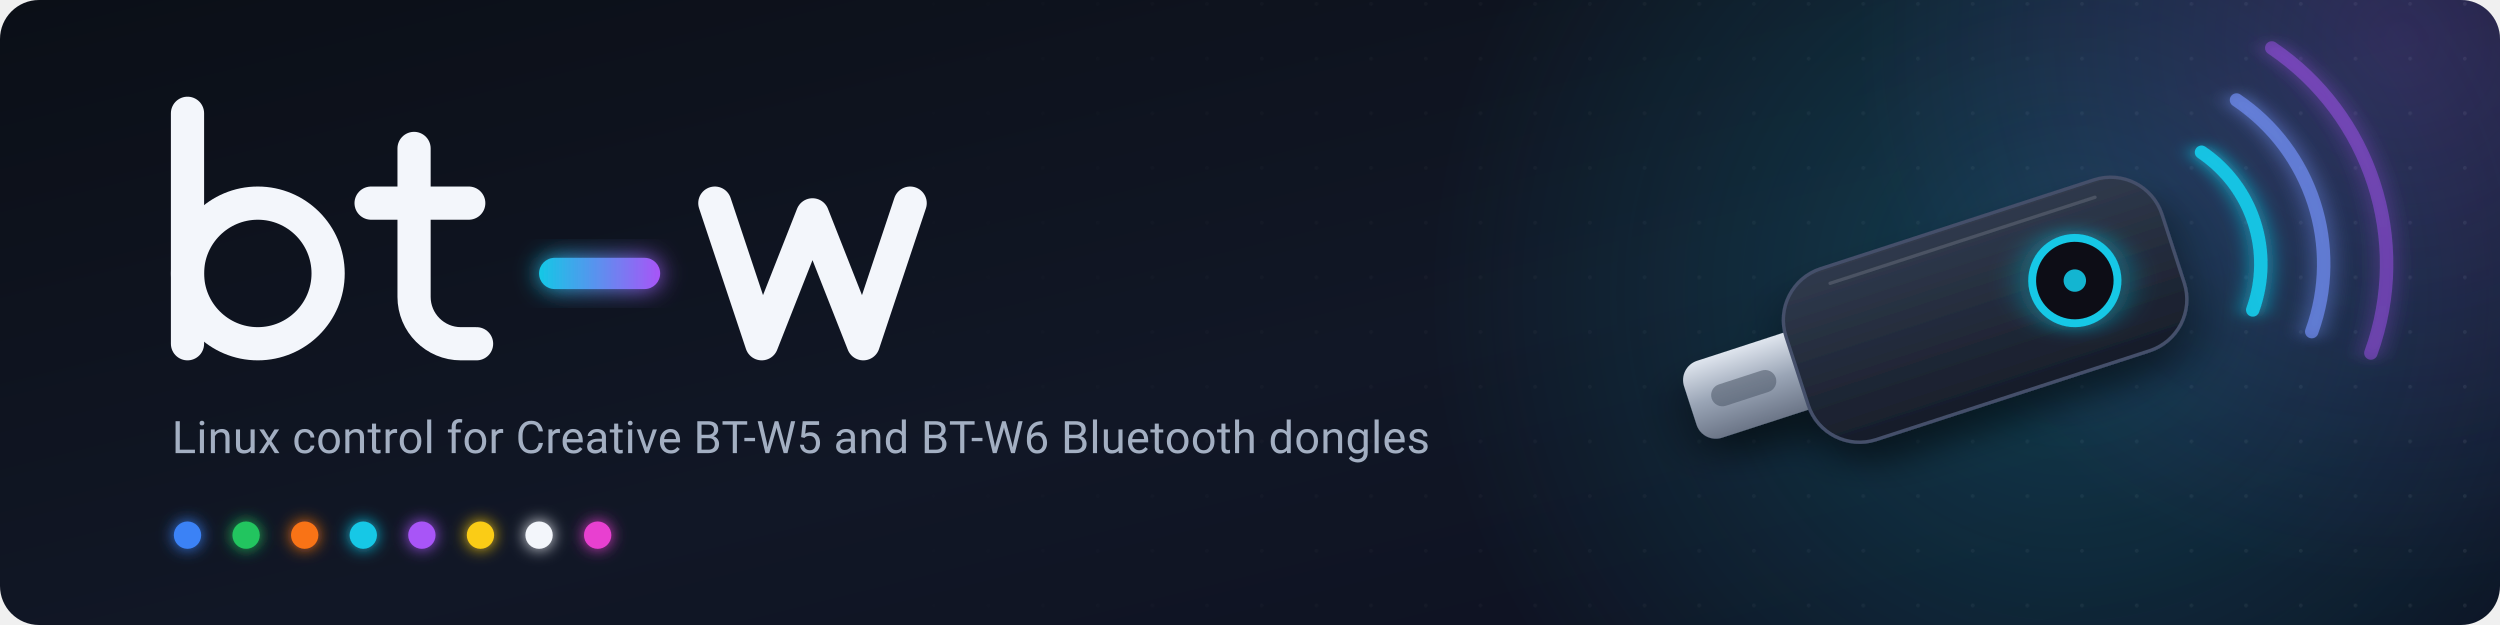
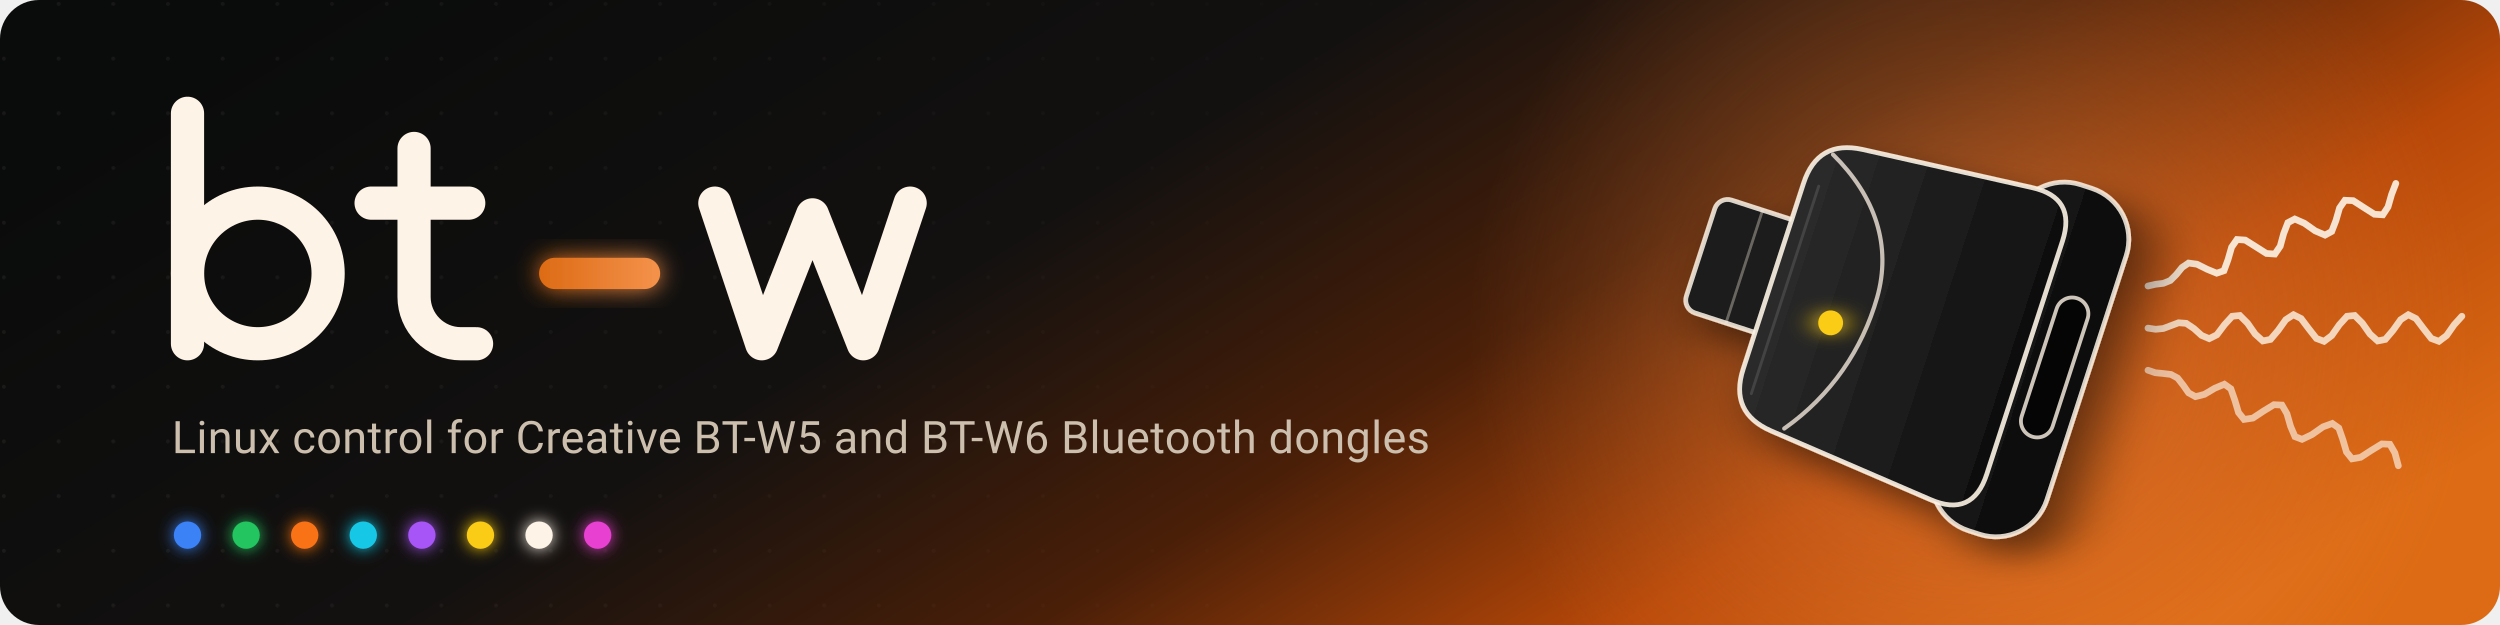
<svg xmlns="http://www.w3.org/2000/svg" viewBox="0 0 1280 320" width="1280" height="320" role="img" aria-labelledby="t d">
  <defs>
-     <linearGradient id="bg" x1="0" y1="0" x2="1" y2="1">
-       <stop offset="0" stop-color="#0b0f17" />
-       <stop offset="0.55" stop-color="#111726" />
-       <stop offset="1" stop-color="#0d1020" />
+     <linearGradient id="bg" x1="0" y1="0.3" x2="1" y2="0.7">
+       <stop offset="0" stop-color="#0a0b0b" />
+       <stop offset="0.38" stop-color="#131110" />
+       <stop offset="0.6" stop-color="#4a1f08" />
+       <stop offset="0.8" stop-color="#b84808" />
+       <stop offset="1" stop-color="#dd6b15" />
    </linearGradient>
-     <radialGradient id="haloCyan" cx="0.5" cy="0.5" r="0.5">
-       <stop offset="0" stop-color="#14c8e6" stop-opacity="0.22" />
-       <stop offset="1" stop-color="#14c8e6" stop-opacity="0" />
+     <radialGradient id="warm" cx="0.5" cy="0.5" r="0.5">
+       <stop offset="0" stop-color="#f4924b" stop-opacity="0.45" />
+       <stop offset="1" stop-color="#f4924b" stop-opacity="0" />
    </radialGradient>
-     <radialGradient id="haloPurple" cx="0.5" cy="0.5" r="0.5">
-       <stop offset="0" stop-color="#a855f7" stop-opacity="0.20" />
-       <stop offset="1" stop-color="#a855f7" stop-opacity="0" />
-     </radialGradient>
-     <linearGradient id="led" x1="0" y1="0" x2="1" y2="0">
-       <stop offset="0" stop-color="#14c8e6" />
-       <stop offset="1" stop-color="#a855f7" />
+     <linearGradient id="bar" x1="0" y1="0" x2="1" y2="0">
+       <stop offset="0" stop-color="#dd6b15" />
+       <stop offset="1" stop-color="#f4924b" />
    </linearGradient>
-     <linearGradient id="body" x1="0" y1="0" x2="0" y2="1">
-       <stop offset="0" stop-color="#303a4d" />
-       <stop offset="1" stop-color="#171d2a" />
+     <linearGradient id="shell" x1="0" y1="0" x2="0" y2="1">
+       <stop offset="0" stop-color="#2b2b2b" />
+       <stop offset="1" stop-color="#101010" />
    </linearGradient>
-     <linearGradient id="metal" x1="0" y1="0" x2="0" y2="1">
-       <stop offset="0" stop-color="#dfe5ee" />
-       <stop offset="0.5" stop-color="#9aa5b6" />
-       <stop offset="1" stop-color="#6b7587" />
+     <linearGradient id="edge" x1="0" y1="0" x2="0" y2="1">
+       <stop offset="0" stop-color="#1c1c1c" />
+       <stop offset="1" stop-color="#070707" />
    </linearGradient>
    <pattern id="grid" width="28" height="28" patternUnits="userSpaceOnUse">
-       <circle cx="2" cy="2" r="1" fill="#ffffff" fill-opacity="0.07" />
+       <circle cx="2" cy="2" r="1" fill="#fdf3e6" fill-opacity="0.06" />
    </pattern>
    <linearGradient id="gridFade" x1="0" y1="0" x2="1" y2="0">
-       <stop offset="0.35" stop-color="#fff" stop-opacity="0" />
-       <stop offset="1" stop-color="#fff" stop-opacity="1" />
+       <stop offset="0" stop-color="#fff" stop-opacity="1" />
+       <stop offset="0.6" stop-color="#fff" stop-opacity="0" />
    </linearGradient>
    <mask id="gridMask">
      <rect width="1280" height="320" fill="url(#gridFade)" />
    </mask>
    <filter id="glow" x="-60%" y="-60%" width="220%" height="220%">
      <feGaussianBlur stdDeviation="6" result="b" />
      <feMerge>
        <feMergeNode in="b" />
        <feMergeNode in="SourceGraphic" />
      </feMerge>
    </filter>
    <filter id="softGlow" x="-100%" y="-100%" width="300%" height="300%">
      <feGaussianBlur stdDeviation="4" result="b" />
      <feMerge>
        <feMergeNode in="b" />
        <feMergeNode in="SourceGraphic" />
      </feMerge>
    </filter>
-     <filter id="shadow" x="-30%" y="-30%" width="160%" height="180%">
-       <feGaussianBlur in="SourceAlpha" stdDeviation="10" />
-       <feOffset dy="10" />
+     <filter id="shadow" x="-40%" y="-40%" width="180%" height="200%">
+       <feGaussianBlur in="SourceAlpha" stdDeviation="12" />
+       <feOffset dx="-6" dy="14" />
      <feComponentTransfer>
-         <feFuncA type="linear" slope="0.5" />
+         <feFuncA type="linear" slope="0.55" />
      </feComponentTransfer>
      <feMerge>
        <feMergeNode />
        <feMergeNode in="SourceGraphic" />
      </feMerge>
    </filter>
    <clipPath id="frame">
      <rect width="1280" height="320" rx="20" />
    </clipPath>
  </defs>
  <g clip-path="url(#frame)">
    <rect width="1280" height="320" fill="url(#bg)" />
    <rect width="1280" height="320" fill="url(#grid)" mask="url(#gridMask)" />
-     <circle cx="1060" cy="150" r="330" fill="url(#haloCyan)" />
-     <circle cx="1230" cy="20" r="280" fill="url(#haloPurple)" />
-     <g fill="none" stroke="#f3f6fb" stroke-width="17" stroke-linecap="round" stroke-linejoin="round">
+     <circle cx="1010" cy="170" r="260" fill="url(#warm)" />
+     <g fill="none" stroke="#fdf3e6" stroke-width="17" stroke-linecap="round" stroke-linejoin="round">
      <path d="M96 58V176" />
      <circle cx="132" cy="140" r="36" />
      <path d="M212 76V152a24 24 0 0 0 24 24h8" />
      <path d="M190 104h50" />
      <path d="M366 104l24 72 26-66 26 66 24-72" />
    </g>
-     <rect x="276" y="132" width="62" height="16" rx="8" fill="url(#led)" filter="url(#glow)" />
-     <text x="88" y="232" font-family="ui-sans-serif, system-ui, -apple-system, 'Segoe UI', Roboto, 'Helvetica Neue', Arial, sans-serif" font-size="23" fill="#a3afc2" letter-spacing="0.2">Linux control for Creative BT-W5 and BT-W6 Bluetooth dongles</text>
+     <rect x="276" y="132" width="62" height="16" rx="8" fill="url(#bar)" filter="url(#glow)" />
+     <text x="88" y="232" font-family="ui-sans-serif, system-ui, -apple-system, 'Segoe UI', Roboto, 'Helvetica Neue', Arial, sans-serif" font-size="23" fill="#cdbfae" letter-spacing="0.2">Linux control for Creative BT-W5 and BT-W6 Bluetooth dongles</text>
    <g filter="url(#softGlow)">
      <circle cx="96" cy="274" r="7" fill="#3b82f6" />
      <circle cx="126" cy="274" r="7" fill="#22c55e" />
      <circle cx="156" cy="274" r="7" fill="#f97316" />
      <circle cx="186" cy="274" r="7" fill="#14c8e6" />
      <circle cx="216" cy="274" r="7" fill="#a855f7" />
      <circle cx="246" cy="274" r="7" fill="#facc15" />
-       <circle cx="276" cy="274" r="7" fill="#f3f6fb" />
+       <circle cx="276" cy="274" r="7" fill="#fdf3e6" />
      <circle cx="306" cy="274" r="7" fill="#e83fd0" />
    </g>
-     <g transform="translate(1012 160) rotate(-18) scale(1.15)">
-       <g fill="none" stroke-linecap="round" stroke-width="6" filter="url(#softGlow)">
-         <path d="M117.3 -36.9A60 60 0 0 1 117.3 36.9" stroke="#14c8e6" stroke-opacity="0.95" />
-         <path d="M139.3 -54.2A88 88 0 0 1 139.3 54.2" stroke="#6f8df2" stroke-opacity="0.7" />
-         <path d="M161.4 -71.4A116 116 0 0 1 161.4 71.4" stroke="#a855f7" stroke-opacity="0.45" />
+     <g transform="translate(990 168) rotate(-72) scale(0.98)">
+       <g fill="none" stroke-linecap="round" stroke-width="3.5" transform="rotate(72)">
+         <path d="M112.0 -22.0 L115.9 -22.9 L120.0 -23.4 L123.7 -24.9 L126.8 -28.0 L129.8 -31.7 L133.2 -34.0 L137.6 -33.4 L142.8 -30.8 L147.9 -28.7 L151.7 -30.0 L153.8 -35.7 L155.7 -42.3 L158.5 -46.3 L162.8 -46.0 L168.4 -42.5 L173.9 -39.0 L178.3 -38.7 L181.1 -42.8 L182.9 -49.4 L185.1 -55.1 L188.7 -57.0 L193.7 -54.8 L199.4 -50.8 L204.5 -48.6 L208.0 -50.5 L210.2 -56.2 L212.1 -62.8 L214.9 -66.8 L219.2 -66.6 L224.8 -63.0 L230.3 -59.5 L234.7 -59.2 L237.4 -63.3 L239.3 -69.9 L241.5 -75.6" stroke="#fdf3e6" stroke-opacity="0.9" />
+         <path d="M112.0 0.0 L116.0 0.6 L120.0 0.2 L124.0 -1.3 L128.0 -2.8 L132.0 -2.5 L136.0 0.2 L140.0 3.8 L144.0 5.5 L148.0 3.5 L152.0 -1.8 L156.0 -6.2 L160.0 -6.6 L164.0 -2.6 L168.0 3.1 L172.0 6.7 L176.0 5.9 L180.0 1.2 L184.0 -4.4 L188.0 -7.0 L192.0 -5.0 L196.0 0.3 L200.0 5.4 L204.0 6.9 L208.0 3.9 L212.0 -1.8 L216.0 -6.2 L220.0 -6.6 L224.0 -2.6 L228.0 3.1 L232.0 6.7 L236.0 5.9 L240.0 1.2 L244.0 -4.4 L248.0 -7.0 L252.0 -5.0 L256.0 0.3 L260.0 5.4 L264.0 6.9 L268.0 3.9 L272.0 -1.8 L276.0 -6.2" stroke="#fdf3e6" stroke-opacity="0.8" />
+         <path d="M112.0 22.0 L115.8 23.3 L119.9 23.7 L124.0 24.2 L127.5 26.1 L130.4 29.8 L133.2 33.8 L136.8 35.8 L141.5 34.6 L146.9 31.4 L151.9 29.3 L155.3 31.7 L157.4 37.7 L159.3 44.1 L162.2 47.7 L166.8 47.0 L172.4 43.3 L177.8 40.0 L182.0 40.2 L184.6 44.7 L186.5 51.3 L188.8 56.7 L192.5 58.1 L197.7 55.6 L203.4 51.6 L208.3 49.8 L211.7 52.2 L213.8 58.2 L215.7 64.7 L218.6 68.3 L223.1 67.5 L228.8 63.8 L234.2 60.5 L238.4 60.7 L241.0 65.2 L242.8 71.9" stroke="#fdf3e6" stroke-opacity="0.65" />
      </g>
      <g filter="url(#shadow)">
-         <rect x="-134" y="-18" width="62" height="36" rx="9" fill="url(#metal)" />
-         <rect x="-124" y="-5" width="30" height="10" rx="5" fill="#4d5768" fill-opacity="0.55" />
-         <rect x="-84" y="-40" width="176" height="80" rx="24" fill="url(#body)" stroke="#44506a" stroke-width="1.5" />
-         <path d="M-58 -32.5H66" stroke="#ffffff" stroke-opacity="0.14" stroke-width="1.5" stroke-linecap="round" />
+         <rect x="-31" y="-128" width="62" height="48" rx="7" fill="#1a1a1a" stroke="#fdf3e6" stroke-opacity="0.85" stroke-width="2.5" />
+         <path d="M-31 -104H31" stroke="#fdf3e6" stroke-opacity="0.35" stroke-width="1.5" />
+         <rect x="-95" y="22" width="190" height="62" rx="28" fill="url(#edge)" stroke="#fdf3e6" stroke-opacity="0.85" stroke-width="2.5" />
+         <path d="M-51.0 -88.0 L51.0 -88.0 Q75.0 -88.0 77.3 -64.1 L85.7 26.1 Q88.0 50.0 64.0 50.0 L-64.0 50.0 Q-88.0 50.0 -85.7 26.1 L-77.3 -64.1 Q-75.0 -88.0 -51.0 -88.0 Z" fill="url(#shell)" stroke="#fdf3e6" stroke-opacity="0.9" stroke-width="2.5" stroke-linejoin="round" />
      </g>
-       <circle cx="46" cy="0" r="19" fill="#0c1018" stroke="#14c8e6" stroke-width="3.5" filter="url(#glow)" />
-       <circle cx="46" cy="0" r="5" fill="#14c8e6" fill-opacity="0.9" />
+       <rect x="-38" y="58" width="76" height="17" rx="8.5" fill="#050505" stroke="#fdf3e6" stroke-opacity="0.8" stroke-width="2" />
+       <path d="M-74 -58C-50 -40 -22 -32 6 -33C34 -34 56 -50 70 -78" fill="none" stroke="#fdf3e6" stroke-opacity="0.75" stroke-width="2.2" stroke-linecap="round" />
+       <path d="M-62 -80H52" stroke="#ffffff" stroke-opacity="0.12" stroke-width="1.5" stroke-linecap="round" />
+       <circle cx="-14" cy="-52" r="6.5" fill="#facc15" filter="url(#glow)" />
    </g>
  </g>
</svg>
